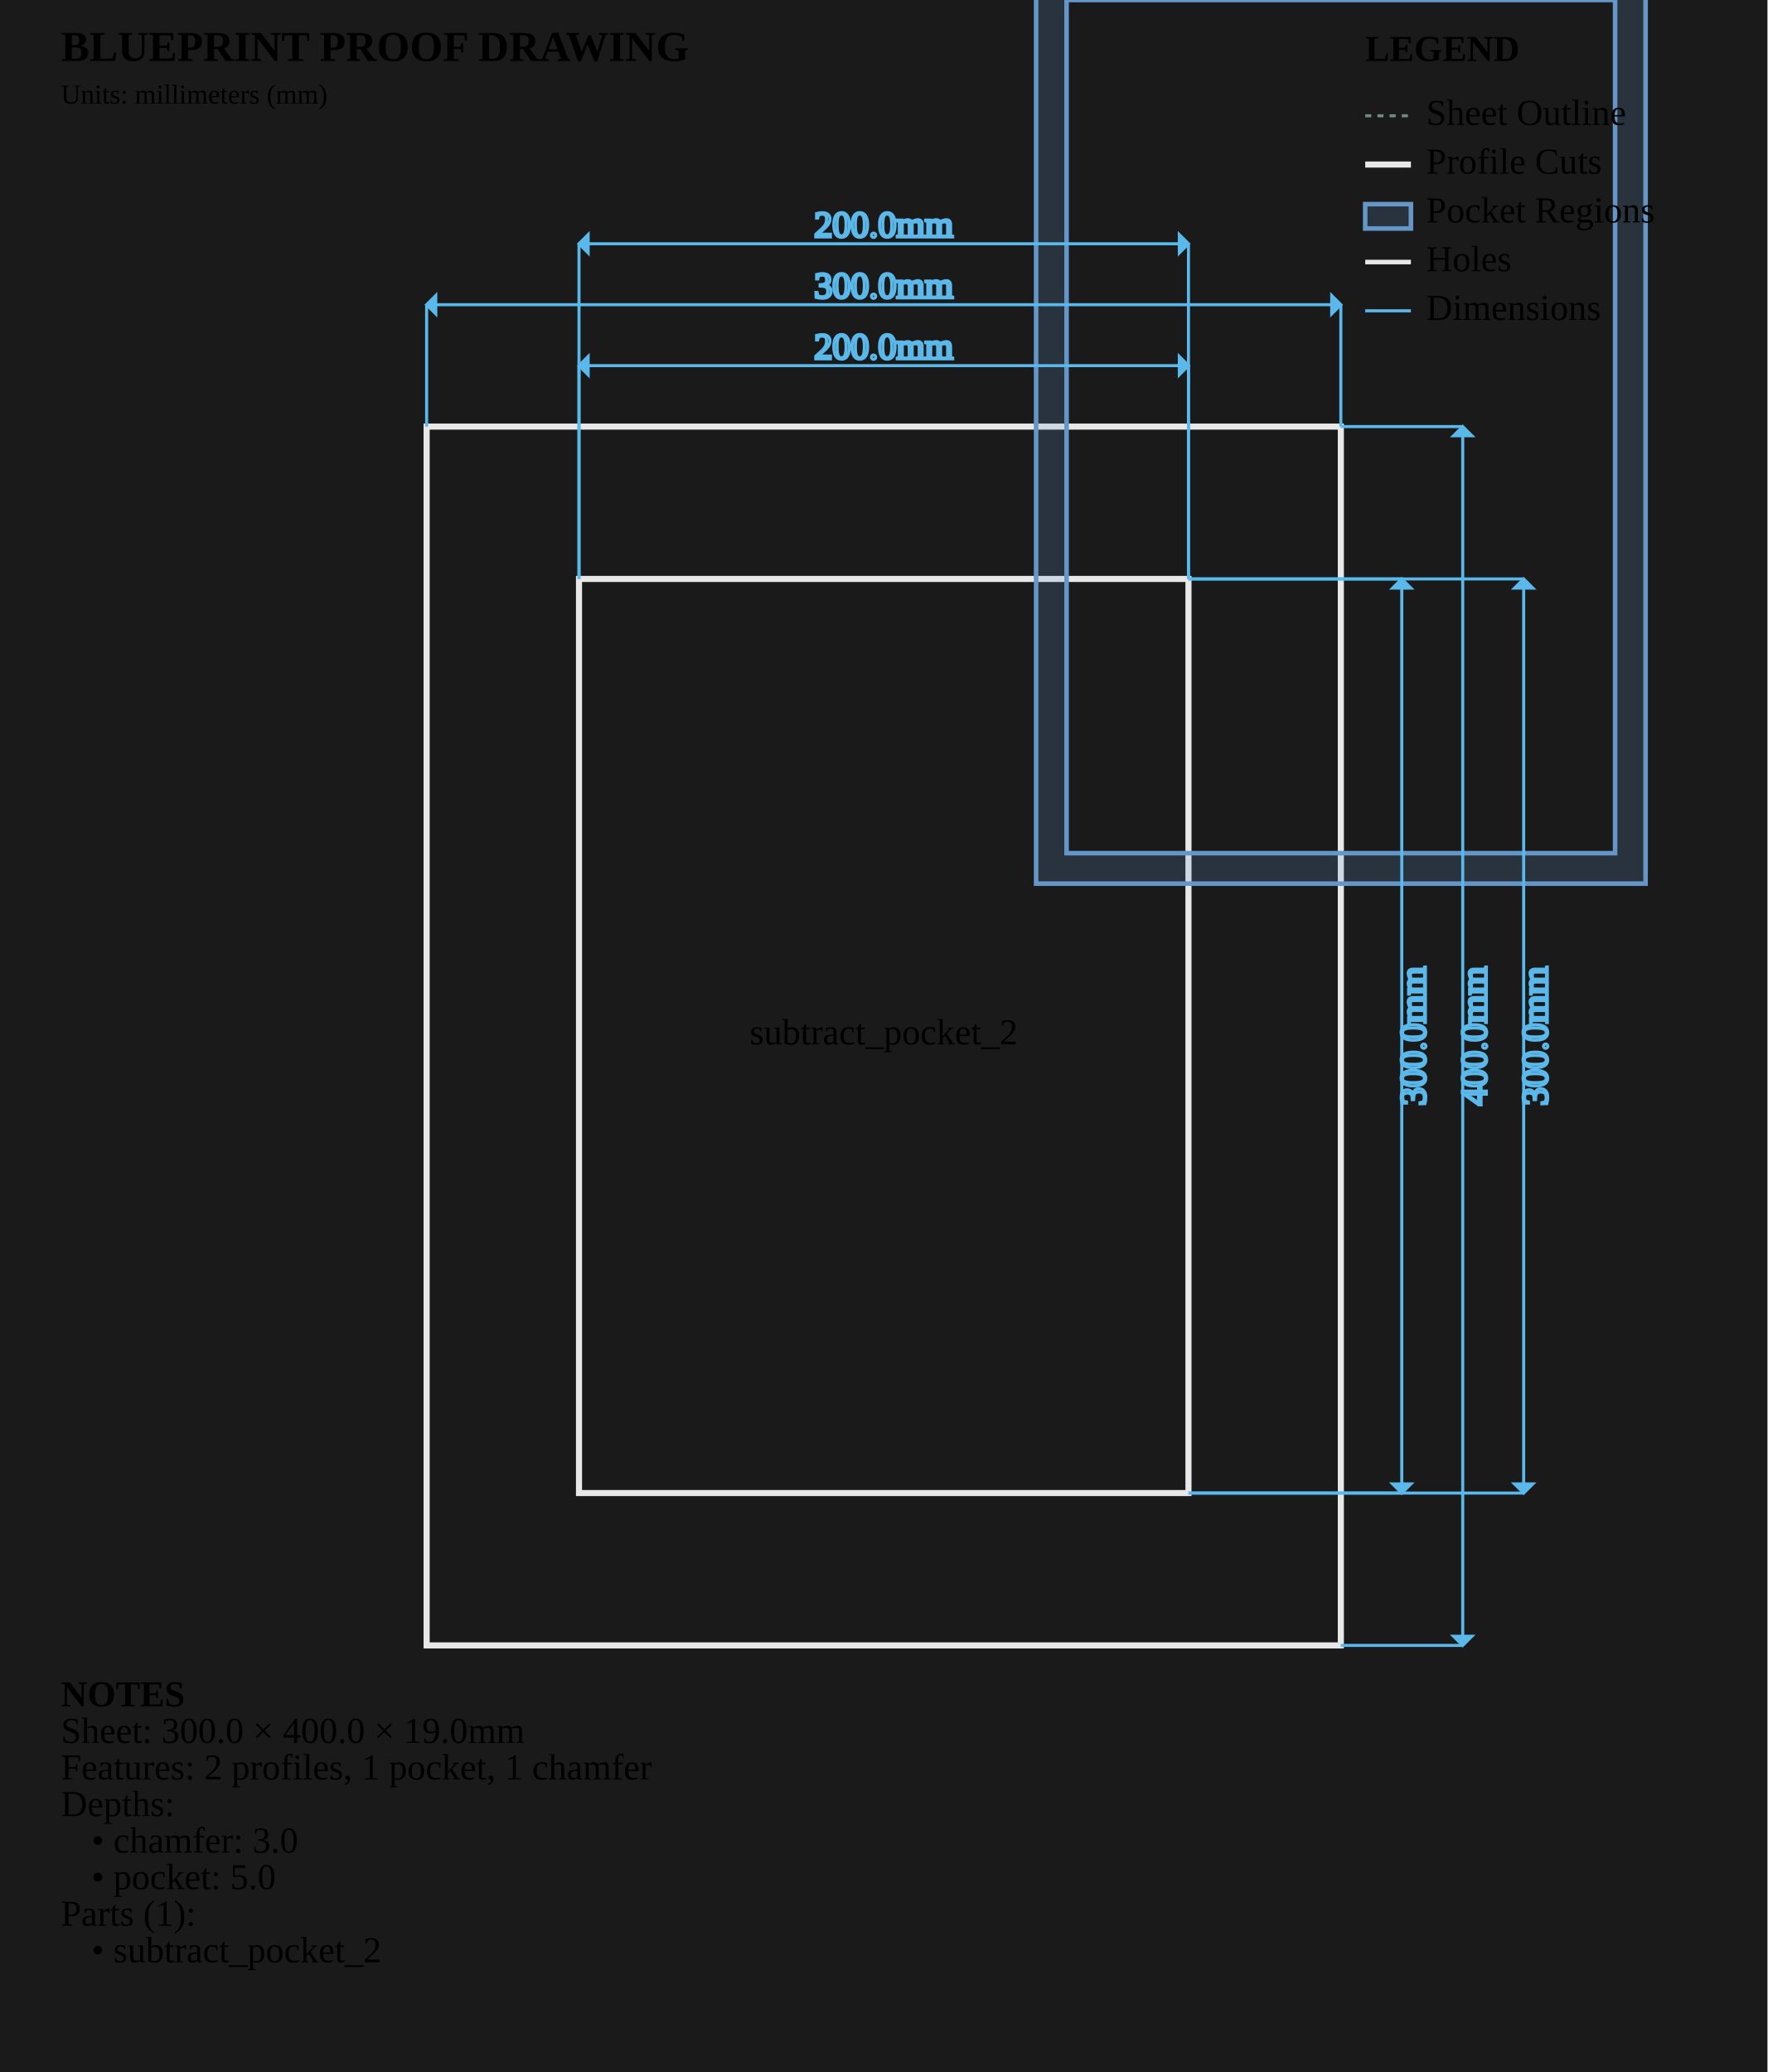
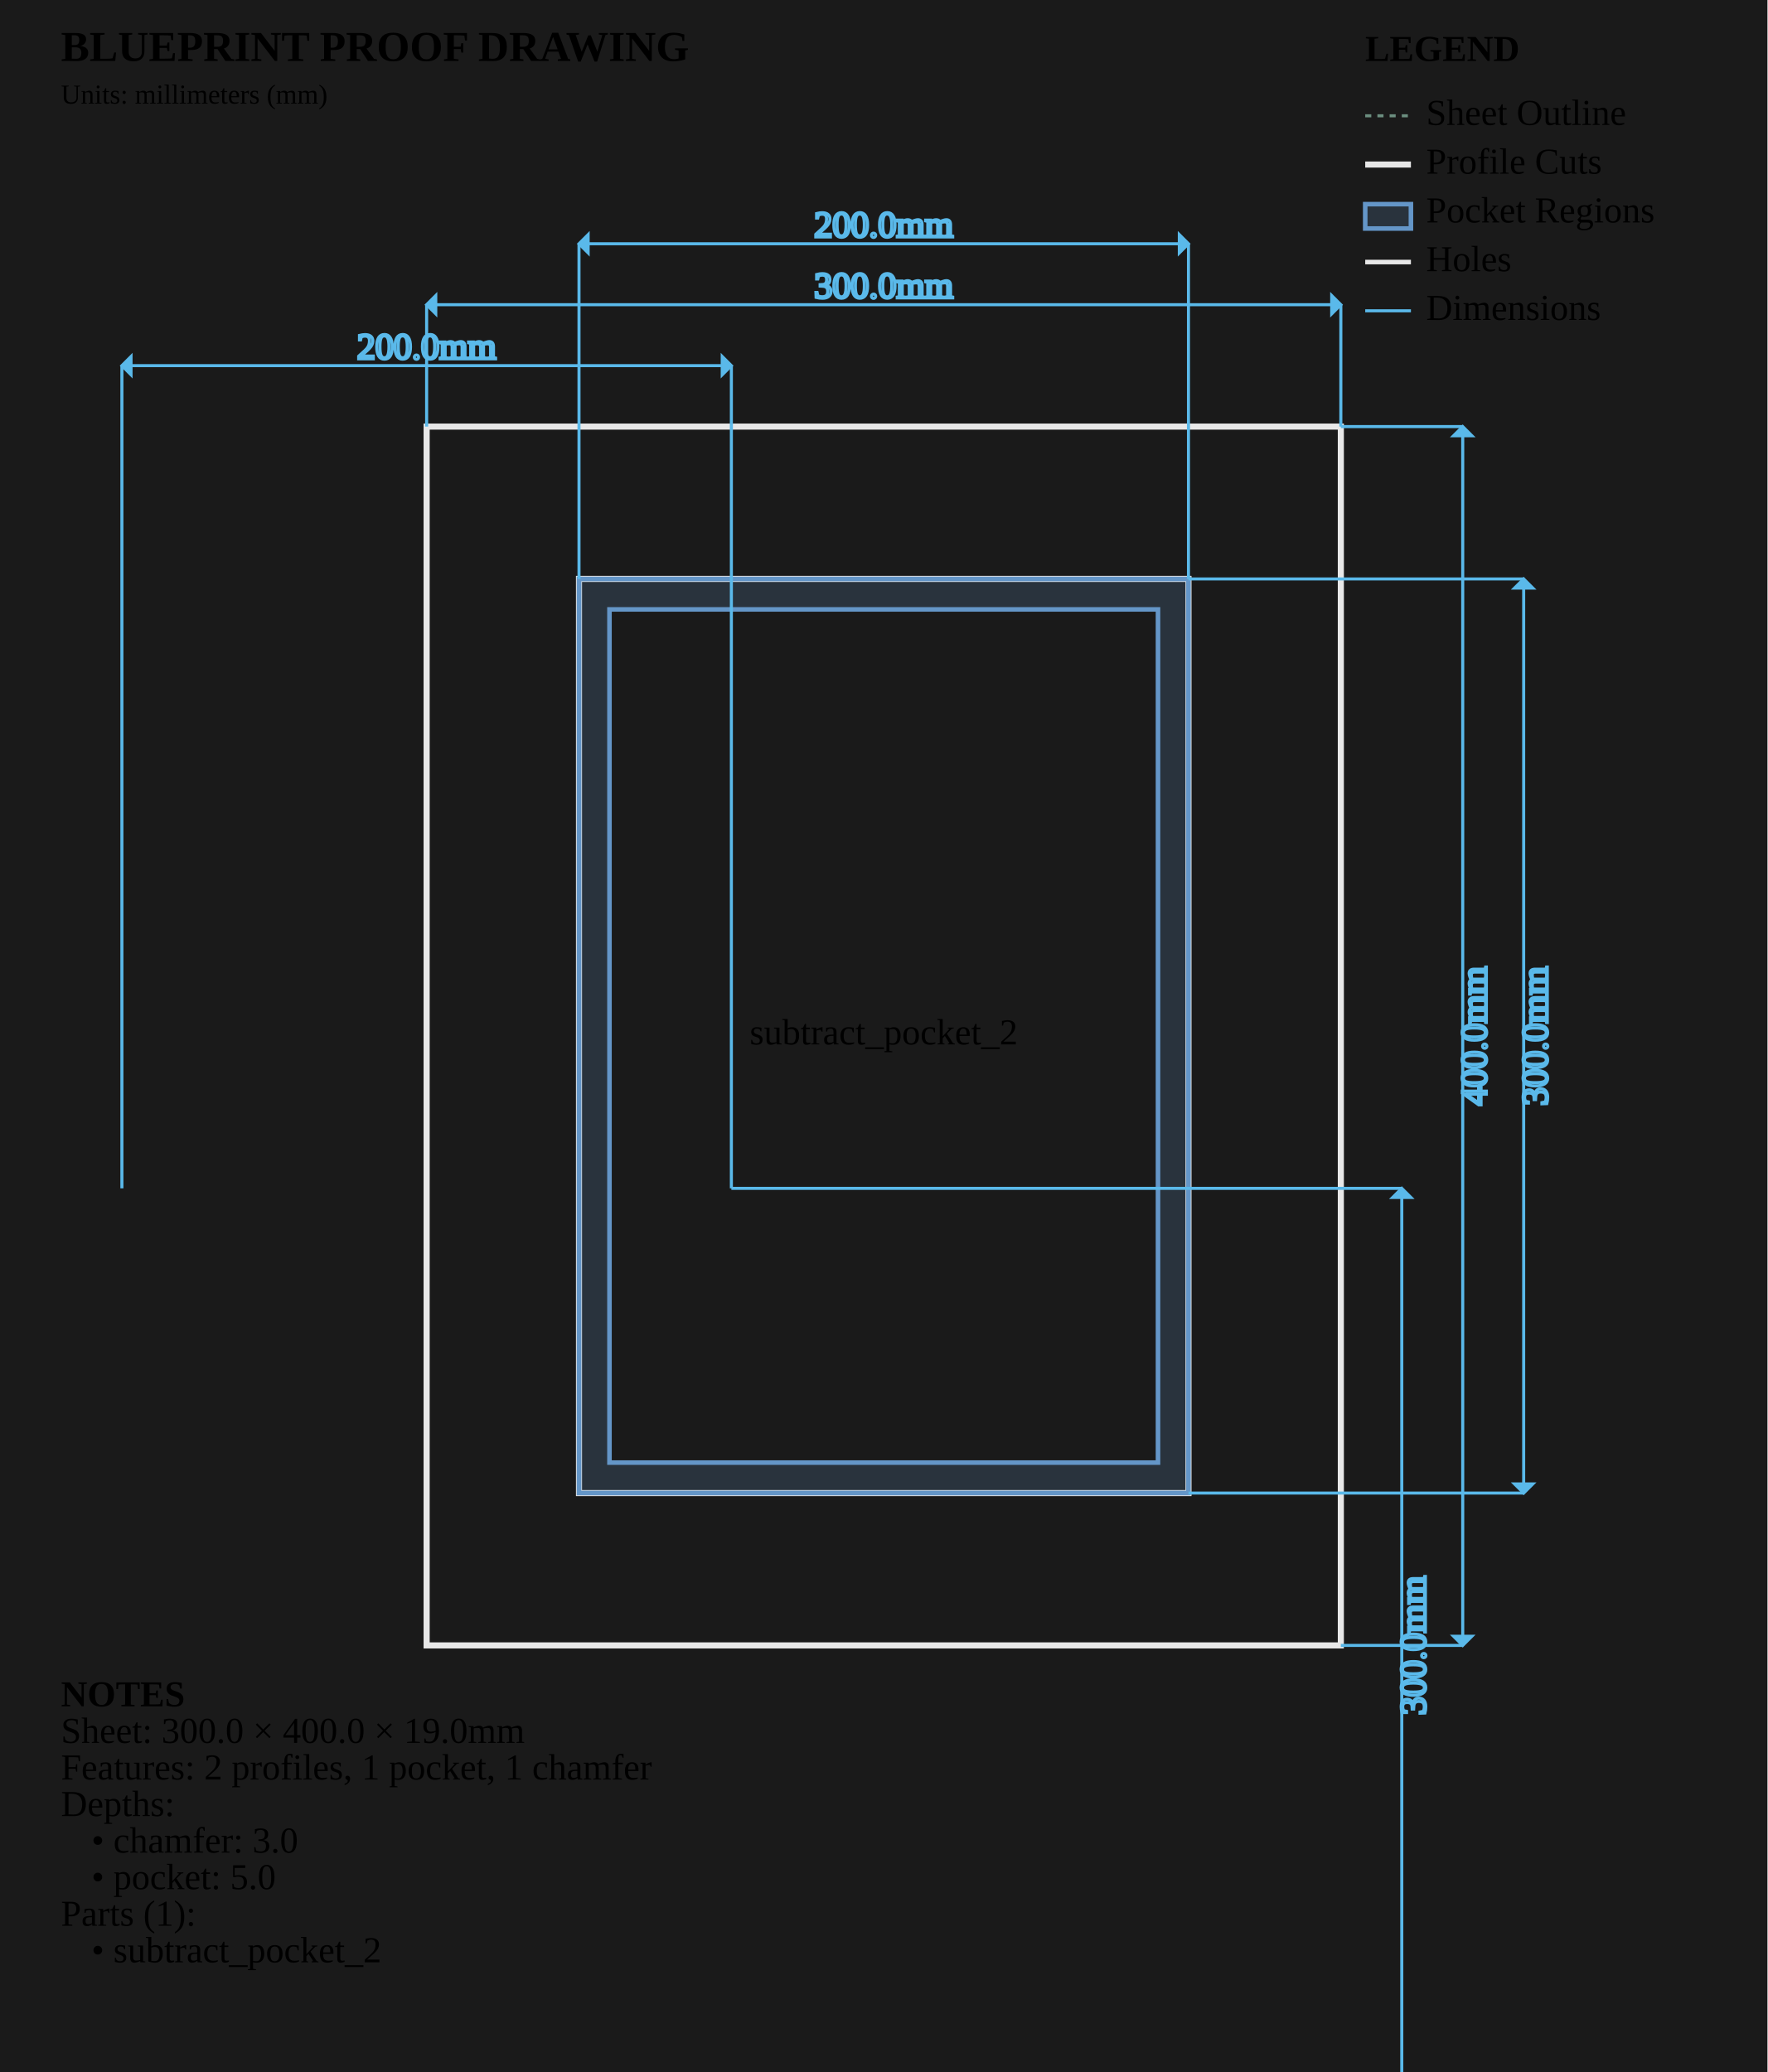
<svg xmlns="http://www.w3.org/2000/svg" viewBox="0 0 580.0 680.0" width="580.0mm" height="680.0mm">
  <style>
        .sheet-outline { stroke: #6b8e7f; stroke-width: 1; fill: none; stroke-dasharray: 2,2; }
        .profile-cuts { stroke: #e8e8e8; stroke-width: 2; fill: none; }
        .waste-cuts { stroke: #ff9500; stroke-width: 2; fill: none; stroke-dasharray: 8,4; }
        .pocket-regions { stroke: #6496c8; stroke-width: 1.5; fill: #6496c8; fill-opacity: 0.2; }
        .holes { stroke: #e8e8e8; stroke-width: 1.5; fill: none; }
        .engrave-paths { stroke: #888888; stroke-width: 1; fill: none; stroke-dasharray: 4,4; }
        .construction { stroke: #6b8e7f; stroke-width: 0.5; fill: none; stroke-dasharray: 2,2; }
        .dimensions { stroke: #5ab9ea; stroke-width: 1; fill: none; }
        .dimension-text { fill:
        .gap-dimensions { stroke: #ff9500; stroke-width: 1; fill: none; }
        .gap-text { fill:
        .notes { fill: #cccccc; font-family: monospace; font-size: 10px; }
        .legend { fill: #cccccc; font-family: monospace; font-size: 10px; }
        .part-label { fill: #ffcc00; font-family: monospace; font-size: 8px; font-weight: bold; }
    </style>
  <rect x="0" y="0" width="580.0" height="680.0" fill="#1a1a1a" />
  <g id="SHEET_OUTLINE" class="sheet-outline">
    <rect x="140" y="140" width="300.0" height="400.0" />
  </g>
  <g id="PROFILE_CUTS" class="profile-cuts">
    <rect x="140.0" y="140.0" width="300.0" height="400.0" />
    <rect x="190.0" y="190.0" width="200.0" height="300.0" />
  </g>
  <g id="WASTE_CUTS" class="waste-cuts" />
  <g id="POCKET_REGIONS" class="pocket-regions">
-     <path d="M 340.000 -10.000 L 340.000 290.000 L 540.000 290.000 L 540.000 -10.000 Z M 530.000 280.000 L 350.000 280.000 L 350.000 0.000 L 530.000 0.000 Z" fill-rule="evenodd" />
+     <path d="M 190.000 190.000 L 190.000 490.000 L 390.000 490.000 L 390.000 190.000 Z M 380.000 480.000 L 200.000 480.000 L 200.000 200.000 L 380.000 200.000 Z" fill-rule="evenodd" />
  </g>
  <g id="ENGRAVE_PATHS" class="engrave-paths" />
  <g id="HOLES" class="holes" />
  <g id="LABELS" class="labels">
    <text x="290.0" y="340.0" class="part-label" text-anchor="middle" dominant-baseline="middle">subtract_pocket_2</text>
  </g>
  <g id="CONSTRUCTION" class="construction" />
  <g id="DIMENSIONS" class="dimensions">
-     <line x1="190.0" y1="190.0" x2="190.0" y2="120.0" stroke="#5ab9ea" stroke-width="1" />
-     <line x1="390.0" y1="190.0" x2="390.0" y2="120.0" stroke="#5ab9ea" stroke-width="1" />
-     <line x1="190.0" y1="120.0" x2="390.0" y2="120.0" stroke="#5ab9ea" stroke-width="1" />
-     <polygon points="190.0,120.0 193.0,117.0 193.0,123.0" fill="#5ab9ea" />
-     <polygon points="390.0,120.0 387.0,117.0 387.0,123.0" fill="#5ab9ea" />
-     <text x="290.0" y="115.0" class="dimension-text" text-anchor="middle" dominant-baseline="middle">200.0mm</text>
-     <line x1="390.0" y1="190.0" x2="460.0" y2="190.0" stroke="#5ab9ea" stroke-width="1" />
-     <line x1="390.0" y1="490.0" x2="460.0" y2="490.0" stroke="#5ab9ea" stroke-width="1" />
-     <line x1="460.0" y1="190.0" x2="460.0" y2="490.0" stroke="#5ab9ea" stroke-width="1" />
-     <polygon points="460.0,190.0 457.0,193.0 463.0,193.0" fill="#5ab9ea" />
-     <polygon points="460.0,490.0 457.0,487.0 463.0,487.0" fill="#5ab9ea" />
-     <text x="465.0" y="340.0" class="dimension-text" text-anchor="middle" dominant-baseline="middle" transform="rotate(-90 465.0 340.0)">300.0mm</text>
+     <line x1="40.0" y1="390.0" x2="40.0" y2="120.0" stroke="#5ab9ea" stroke-width="1" />
+     <line x1="240.0" y1="390.0" x2="240.0" y2="120.0" stroke="#5ab9ea" stroke-width="1" />
+     <line x1="40.0" y1="120.0" x2="240.0" y2="120.0" stroke="#5ab9ea" stroke-width="1" />
+     <polygon points="40.0,120.0 43.0,117.0 43.0,123.0" fill="#5ab9ea" />
+     <polygon points="240.0,120.0 237.0,117.0 237.0,123.0" fill="#5ab9ea" />
+     <text x="140.0" y="115.0" class="dimension-text" text-anchor="middle" dominant-baseline="middle">200.0mm</text>
+     <line x1="240.0" y1="390.0" x2="460.0" y2="390.0" stroke="#5ab9ea" stroke-width="1" />
+     <line x1="240.0" y1="690.0" x2="460.0" y2="690.0" stroke="#5ab9ea" stroke-width="1" />
+     <line x1="460.0" y1="390.0" x2="460.0" y2="690.0" stroke="#5ab9ea" stroke-width="1" />
+     <polygon points="460.0,390.0 457.0,393.0 463.0,393.0" fill="#5ab9ea" />
+     <polygon points="460.0,690.0 457.0,687.0 463.0,687.0" fill="#5ab9ea" />
+     <text x="465.0" y="540.0" class="dimension-text" text-anchor="middle" dominant-baseline="middle" transform="rotate(-90 465.0 540.0)">300.0mm</text>
    <line x1="140.0" y1="140.0" x2="140.0" y2="100.0" stroke="#5ab9ea" stroke-width="1" />
    <line x1="440.0" y1="140.0" x2="440.0" y2="100.0" stroke="#5ab9ea" stroke-width="1" />
    <line x1="140.0" y1="100.0" x2="440.0" y2="100.0" stroke="#5ab9ea" stroke-width="1" />
    <polygon points="140.0,100.0 143.0,97.0 143.0,103.0" fill="#5ab9ea" />
    <polygon points="440.0,100.0 437.0,97.0 437.0,103.0" fill="#5ab9ea" />
    <text x="290.0" y="95.0" class="dimension-text" text-anchor="middle" dominant-baseline="middle">300.0mm</text>
    <line x1="440.0" y1="140.0" x2="480.0" y2="140.0" stroke="#5ab9ea" stroke-width="1" />
    <line x1="440.0" y1="540.0" x2="480.0" y2="540.0" stroke="#5ab9ea" stroke-width="1" />
    <line x1="480.0" y1="140.0" x2="480.0" y2="540.0" stroke="#5ab9ea" stroke-width="1" />
    <polygon points="480.0,140.0 477.0,143.0 483.0,143.0" fill="#5ab9ea" />
    <polygon points="480.0,540.0 477.0,537.0 483.0,537.0" fill="#5ab9ea" />
    <text x="485.0" y="340.0" class="dimension-text" text-anchor="middle" dominant-baseline="middle" transform="rotate(-90 485.0 340.0)">400.0mm</text>
    <line x1="190.0" y1="190.0" x2="190.0" y2="80.0" stroke="#5ab9ea" stroke-width="1" />
    <line x1="390.0" y1="190.0" x2="390.0" y2="80.0" stroke="#5ab9ea" stroke-width="1" />
    <line x1="190.0" y1="80.0" x2="390.0" y2="80.0" stroke="#5ab9ea" stroke-width="1" />
    <polygon points="190.0,80.0 193.0,77.0 193.0,83.0" fill="#5ab9ea" />
    <polygon points="390.0,80.0 387.0,77.0 387.0,83.0" fill="#5ab9ea" />
    <text x="290.0" y="75.0" class="dimension-text" text-anchor="middle" dominant-baseline="middle">200.0mm</text>
    <line x1="390.0" y1="190.0" x2="500.0" y2="190.0" stroke="#5ab9ea" stroke-width="1" />
    <line x1="390.0" y1="490.0" x2="500.0" y2="490.0" stroke="#5ab9ea" stroke-width="1" />
    <line x1="500.0" y1="190.0" x2="500.0" y2="490.0" stroke="#5ab9ea" stroke-width="1" />
    <polygon points="500.0,190.0 497.0,193.0 503.0,193.0" fill="#5ab9ea" />
    <polygon points="500.0,490.0 497.0,487.0 503.0,487.0" fill="#5ab9ea" />
    <text x="505.0" y="340.0" class="dimension-text" text-anchor="middle" dominant-baseline="middle" transform="rotate(-90 505.0 340.0)">300.0mm</text>
  </g>
  <g id="NOTES" class="notes">
    <text x="20" y="560.0" class="notes" font-weight="bold">NOTES</text>
    <text x="20" y="572.0" class="notes">Sheet: 300.0 × 400.0 × 19.0mm</text>
    <text x="20" y="584.0" class="notes">Features: 2 profiles, 1 pocket, 1 chamfer</text>
    <text x="20" y="596.0" class="notes">Depths:</text>
    <text x="30" y="608.0" class="notes">• chamfer: 3.0</text>
    <text x="30" y="620.0" class="notes">• pocket: 5.0</text>
    <text x="20" y="632.0" class="notes">Parts (1):</text>
    <text x="30" y="644.0" class="notes">• subtract_pocket_2</text>
  </g>
  <g id="TITLE_BLOCK" class="title-block">
    <text x="20" y="20" class="notes" font-weight="bold" font-size="14px">BLUEPRINT PROOF DRAWING</text>
    <text x="20" y="34" class="notes" font-size="9px">Units: millimeters (mm)</text>
  </g>
  <g id="LEGEND" class="legend">
    <text x="448.0" y="20" class="legend" font-weight="bold">LEGEND</text>
    <line x1="448.0" y1="38" x2="463.0" y2="38" stroke="#6b8e7f" stroke-width="1" stroke-dasharray="2,2" />
    <text x="468.0" y="41" class="legend">Sheet Outline</text>
    <line x1="448.0" y1="54" x2="463.0" y2="54" stroke="#e8e8e8" stroke-width="2" />
    <text x="468.0" y="57" class="legend">Profile Cuts</text>
    <rect x="448.0" y="67" width="15.0" height="8" stroke="#6496c8" stroke-width="1.5" fill="#6496c8" fill-opacity="0.2" />
    <text x="468.0" y="73" class="legend">Pocket Regions</text>
    <line x1="448.0" y1="86" x2="463.0" y2="86" stroke="#e8e8e8" stroke-width="1.5" />
    <text x="468.0" y="89" class="legend">Holes</text>
    <line x1="448.0" y1="102" x2="463.0" y2="102" stroke="#5ab9ea" stroke-width="1" />
    <text x="468.0" y="105" class="legend">Dimensions</text>
  </g>
</svg>
